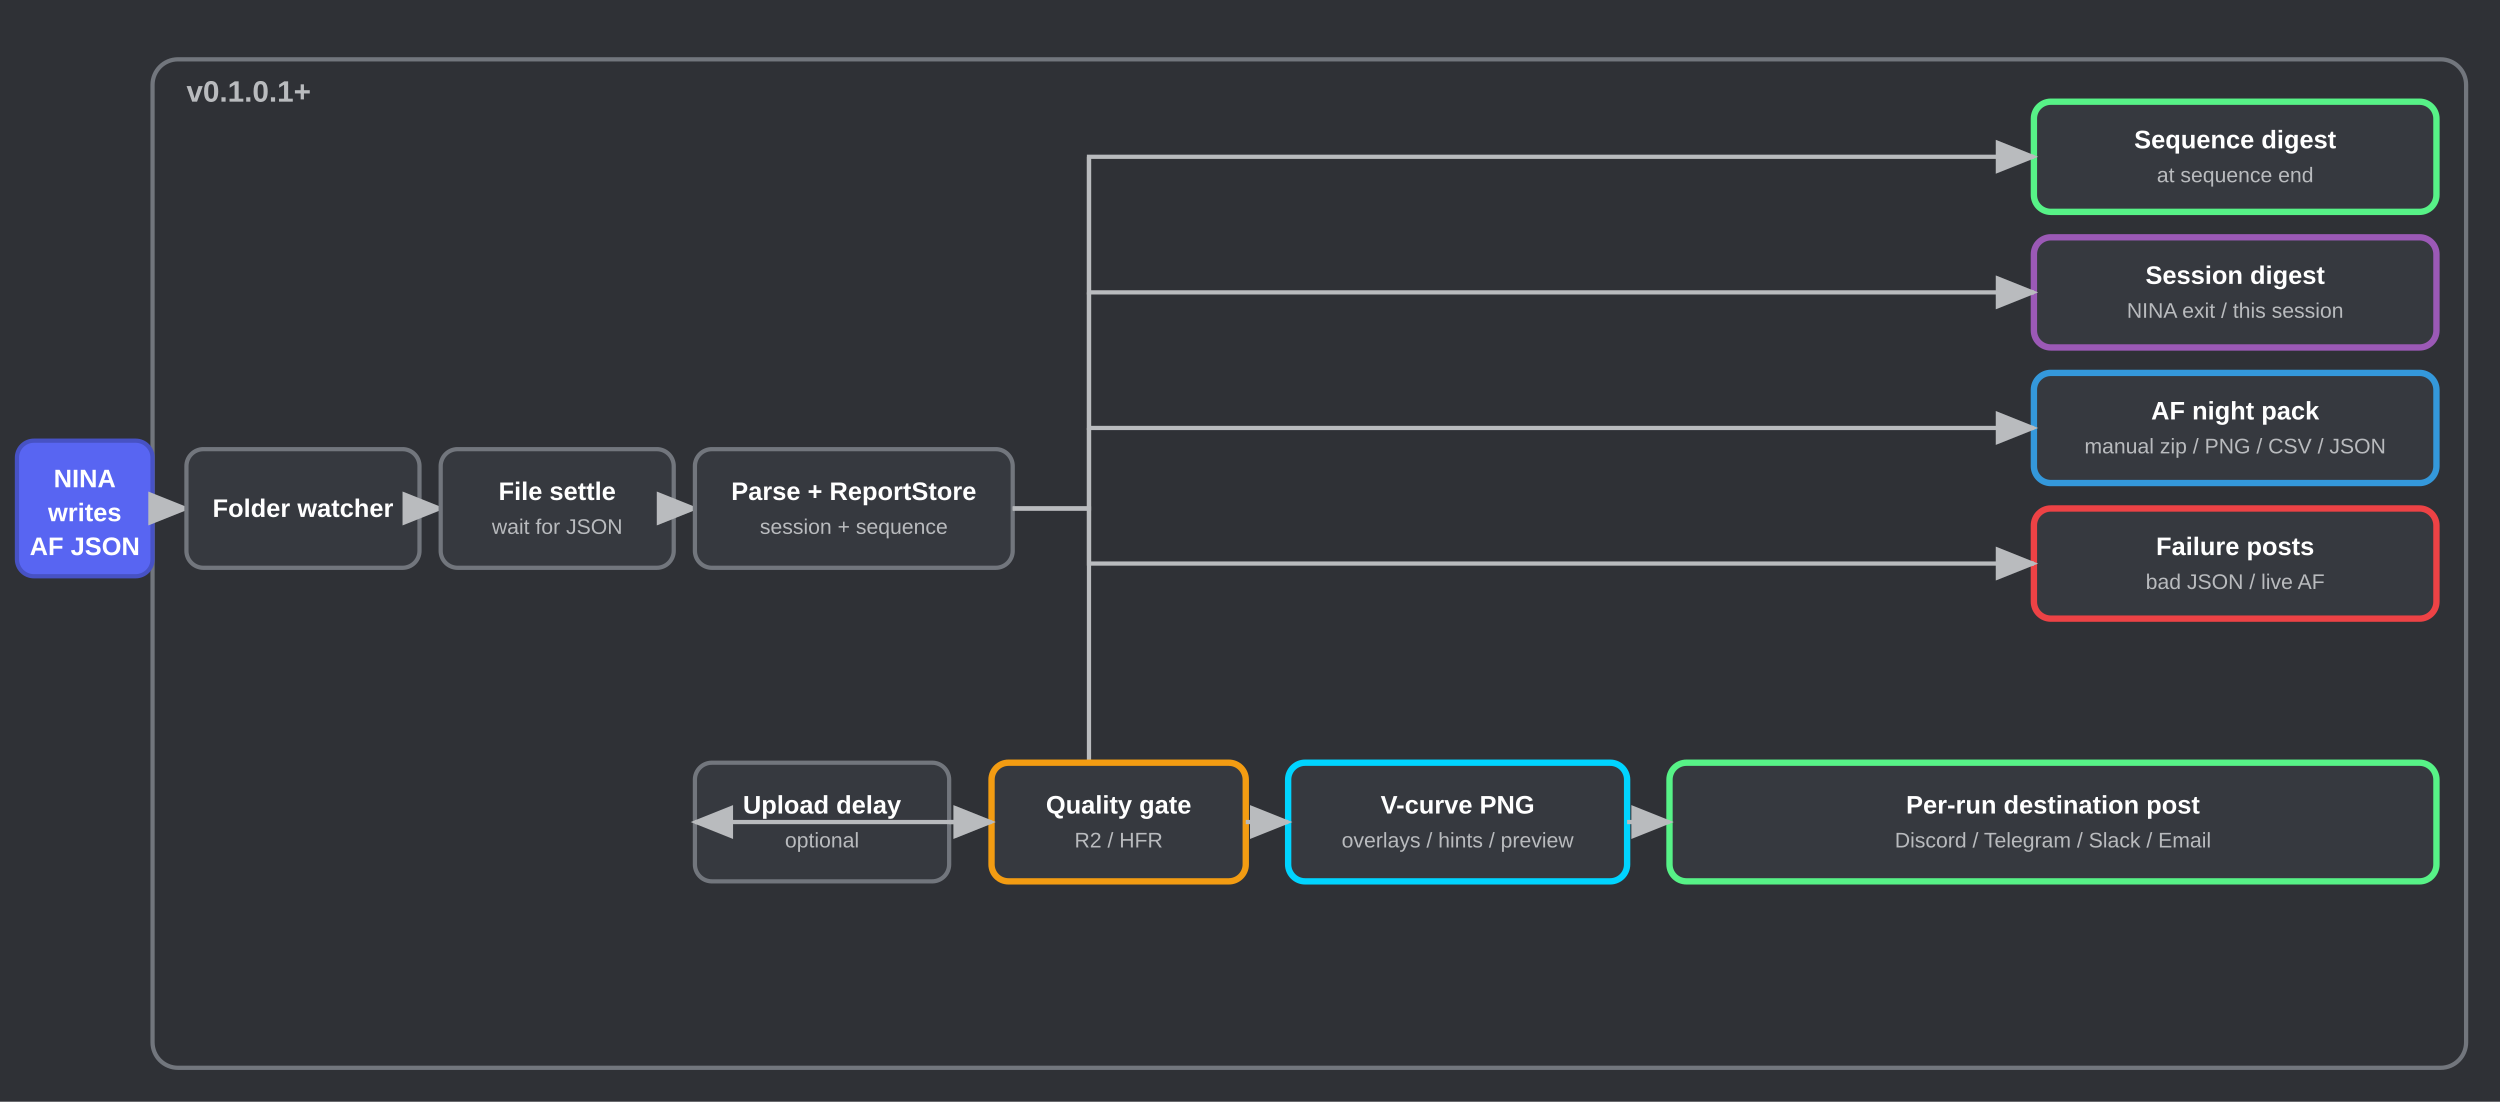
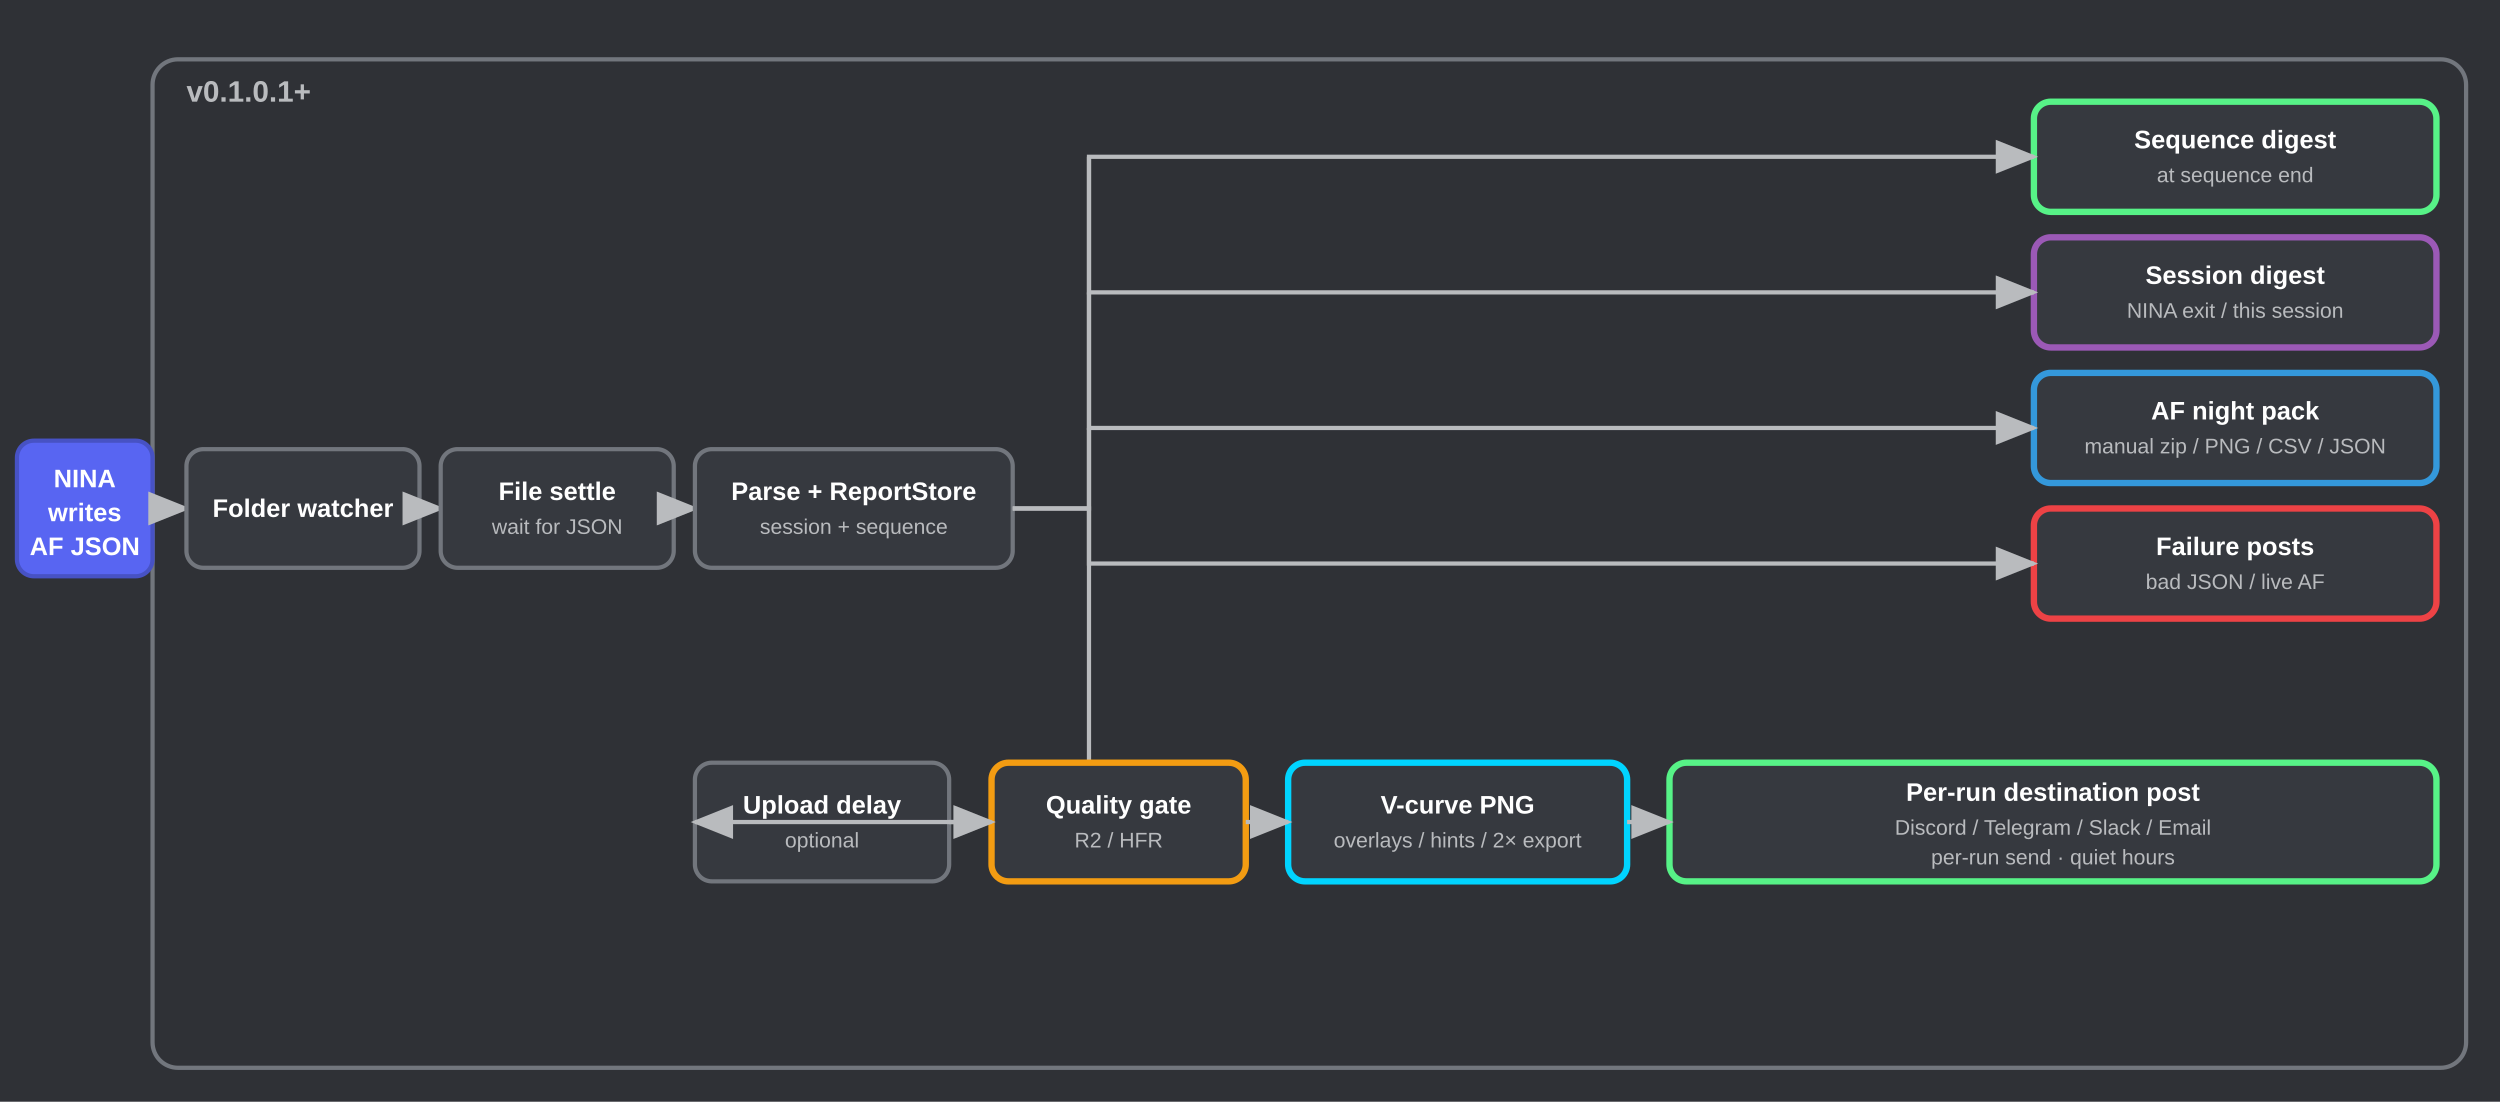
<svg xmlns="http://www.w3.org/2000/svg" width="1180" height="520" viewBox="0 0 1180 520" role="img" aria-label="AutoFocusGraphs pipeline">
  <defs>
    <marker id="arrow" markerWidth="10" markerHeight="8" refX="9" refY="4" orient="auto">
      <polygon points="0 0, 10 4, 0 8" fill="#b9bbbe" />
    </marker>
    <style>
      .title { font: 700 14px Segoe UI, Arial, sans-serif; fill: #b9bbbe; }
      .box { fill: #36393f; stroke: #72767d; stroke-width: 2; rx: 8; }
      .nina { fill: #5865f2; stroke: #4752c4; }
      .label { font: 600 12px Segoe UI, Arial, sans-serif; fill: #ffffff; }
      .sub { font: 400 10px Segoe UI, Arial, sans-serif; fill: #b9bbbe; }
      .line { stroke: #b9bbbe; stroke-width: 2; fill: none; marker-end: url(#arrow); }
      .sequence { stroke: #57f287; stroke-width: 3; }
      .session { stroke: #9b59b6; stroke-width: 3; }
      .pack { stroke: #3498db; stroke-width: 3; }
      .failure { stroke: #ed4245; stroke-width: 3; }
      .dest { stroke: #57f287; stroke-width: 3; }
      .graph { stroke: #00d4ff; stroke-width: 3; }
      .quality { stroke: #f39c12; stroke-width: 3; }
    </style>
  </defs>
  <rect width="1180" height="520" fill="#2f3136" />
  <rect x="72" y="28" width="1092" height="476" fill="none" stroke="#72767d" stroke-width="2" rx="12" />
  <text x="88" y="48" class="title">v0.1.0.1+</text>
  <rect x="8" y="208" width="64" height="64" class="box nina" />
  <text x="40" y="230" text-anchor="middle" class="label">NINA</text>
  <text x="40" y="246" text-anchor="middle" class="label">writes</text>
  <text x="40" y="262" text-anchor="middle" class="label">AF JSON</text>
  <line x1="72" y1="240" x2="88" y2="240" class="line" />
  <rect x="88" y="212" width="110" height="56" class="box" />
  <text x="143" y="244" text-anchor="middle" class="label">Folder watcher</text>
  <line x1="198" y1="240" x2="208" y2="240" class="line" />
  <rect x="208" y="212" width="110" height="56" class="box" />
  <text x="263" y="236" text-anchor="middle" class="label">File settle</text>
  <text x="263" y="252" text-anchor="middle" class="sub">wait for JSON</text>
  <line x1="318" y1="240" x2="328" y2="240" class="line" />
  <rect x="328" y="212" width="150" height="56" class="box" />
  <text x="403" y="236" text-anchor="middle" class="label">Parse + ReportStore</text>
  <text x="403" y="252" text-anchor="middle" class="sub">session + sequence</text>
  <rect x="960" y="48" width="190" height="52" class="box sequence" />
  <text x="1055" y="70" text-anchor="middle" class="label">Sequence digest</text>
  <text x="1055" y="86" text-anchor="middle" class="sub">at sequence end</text>
  <rect x="960" y="112" width="190" height="52" class="box session" />
  <text x="1055" y="134" text-anchor="middle" class="label">Session digest</text>
  <text x="1055" y="150" text-anchor="middle" class="sub">NINA exit / this session</text>
  <rect x="960" y="176" width="190" height="52" class="box pack" />
  <text x="1055" y="198" text-anchor="middle" class="label">AF night pack</text>
  <text x="1055" y="214" text-anchor="middle" class="sub">manual zip / PNG / CSV / JSON</text>
  <rect x="960" y="240" width="190" height="52" class="box failure" />
  <text x="1055" y="262" text-anchor="middle" class="label">Failure posts</text>
  <text x="1055" y="278" text-anchor="middle" class="sub">bad JSON / live AF</text>
  <path d="M478 240 H514 V74 H960" class="line" />
  <path d="M514 74 V138 H960" class="line" />
  <path d="M514 138 V202 H960" class="line" />
  <path d="M514 202 V266 H960" class="line" />
  <rect x="328" y="360" width="120" height="56" class="box" />
  <text x="388" y="384" text-anchor="middle" class="label">Upload delay</text>
  <text x="388" y="400" text-anchor="middle" class="sub">optional</text>
  <path d="M478 240 H514 V388 H328" class="line" />
  <rect x="468" y="360" width="120" height="56" class="box quality" />
  <text x="528" y="384" text-anchor="middle" class="label">Quality gate</text>
  <text x="528" y="400" text-anchor="middle" class="sub">R2 / HFR</text>
  <line x1="448" y1="388" x2="468" y2="388" class="line" />
  <rect x="608" y="360" width="160" height="56" class="box graph" />
  <text x="688" y="384" text-anchor="middle" class="label">V-curve PNG</text>
-   <text x="688" y="400" text-anchor="middle" class="sub">overlays / hints / preview</text>
+   <text x="688" y="400" text-anchor="middle" class="sub">overlays / hints / 2× export</text>
  <line x1="588" y1="388" x2="608" y2="388" class="line" />
  <rect x="788" y="360" width="362" height="56" class="box dest" />
-   <text x="969" y="384" text-anchor="middle" class="label">Per-run destination post</text>
-   <text x="969" y="400" text-anchor="middle" class="sub">Discord / Telegram / Slack / Email</text>
+   <text x="969" y="378" text-anchor="middle" class="label">Per-run destination post</text>
+   <text x="969" y="394" text-anchor="middle" class="sub">Discord / Telegram / Slack / Email</text>
+   <text x="969" y="408" text-anchor="middle" class="sub">per-run send · quiet hours</text>
  <line x1="768" y1="388" x2="788" y2="388" class="line" />
</svg>
